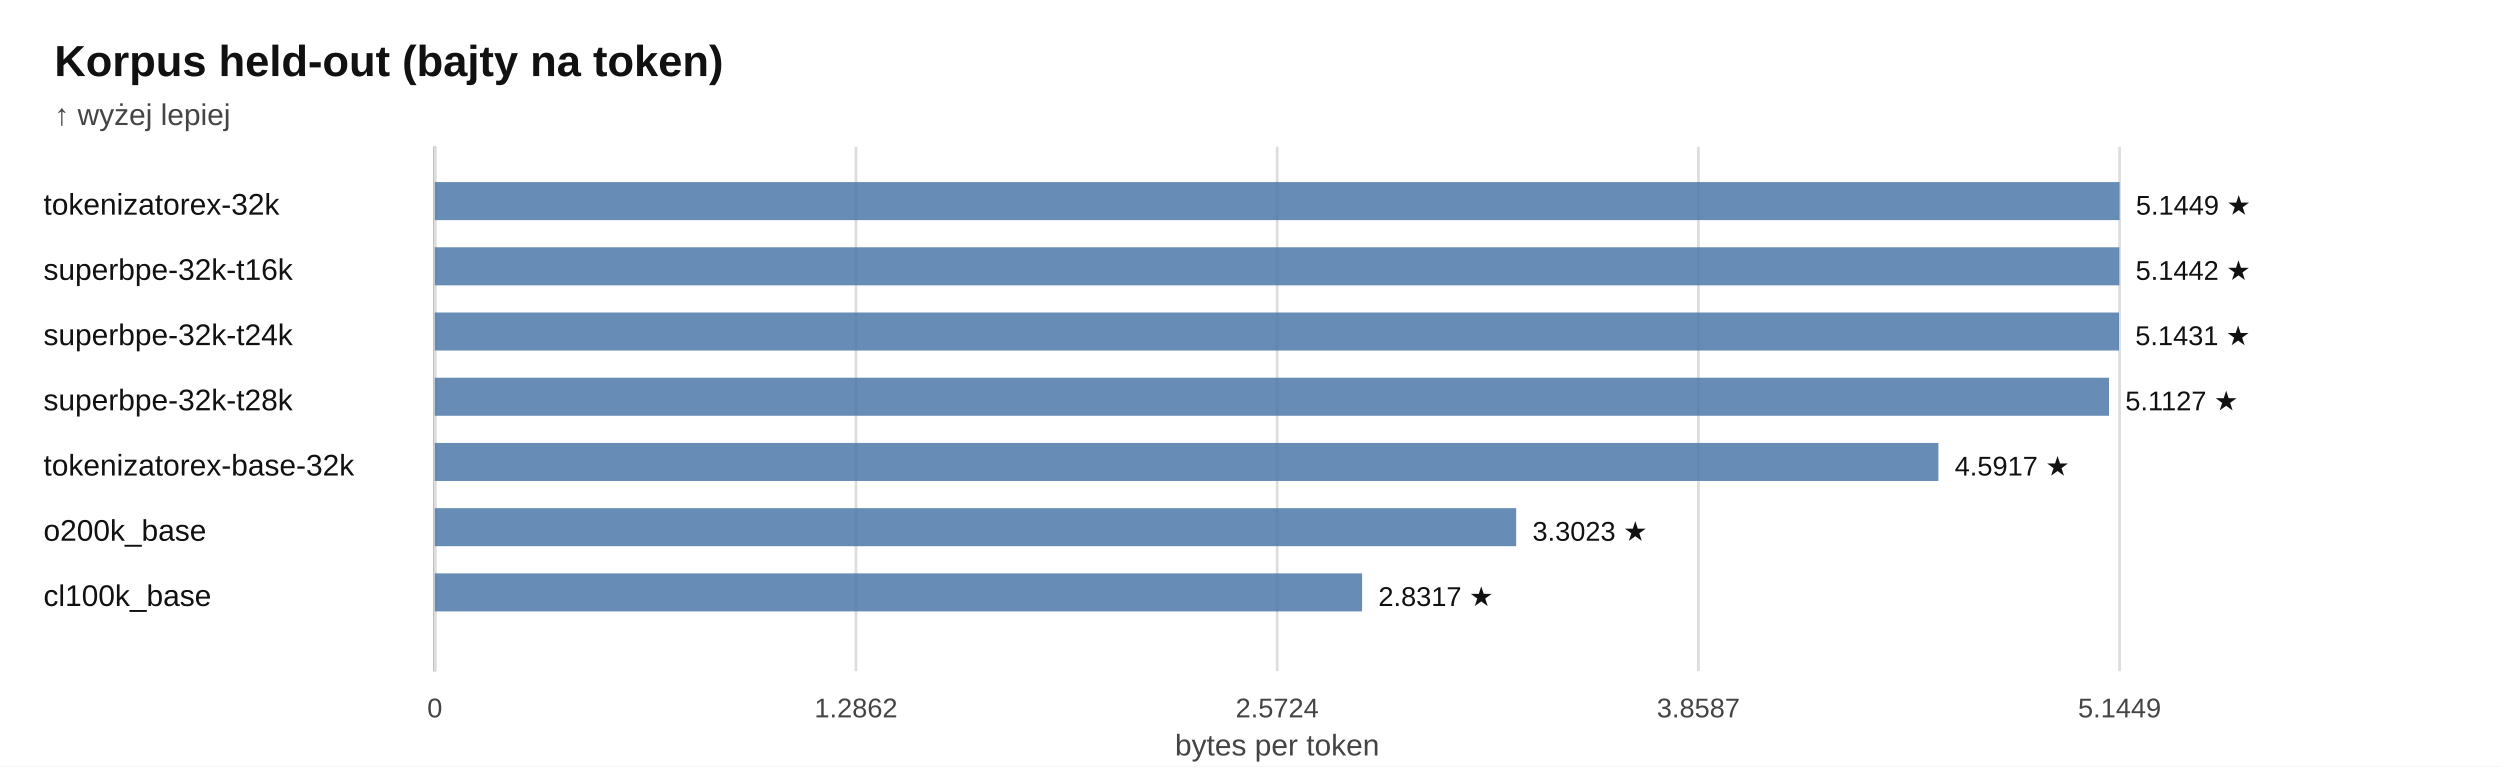
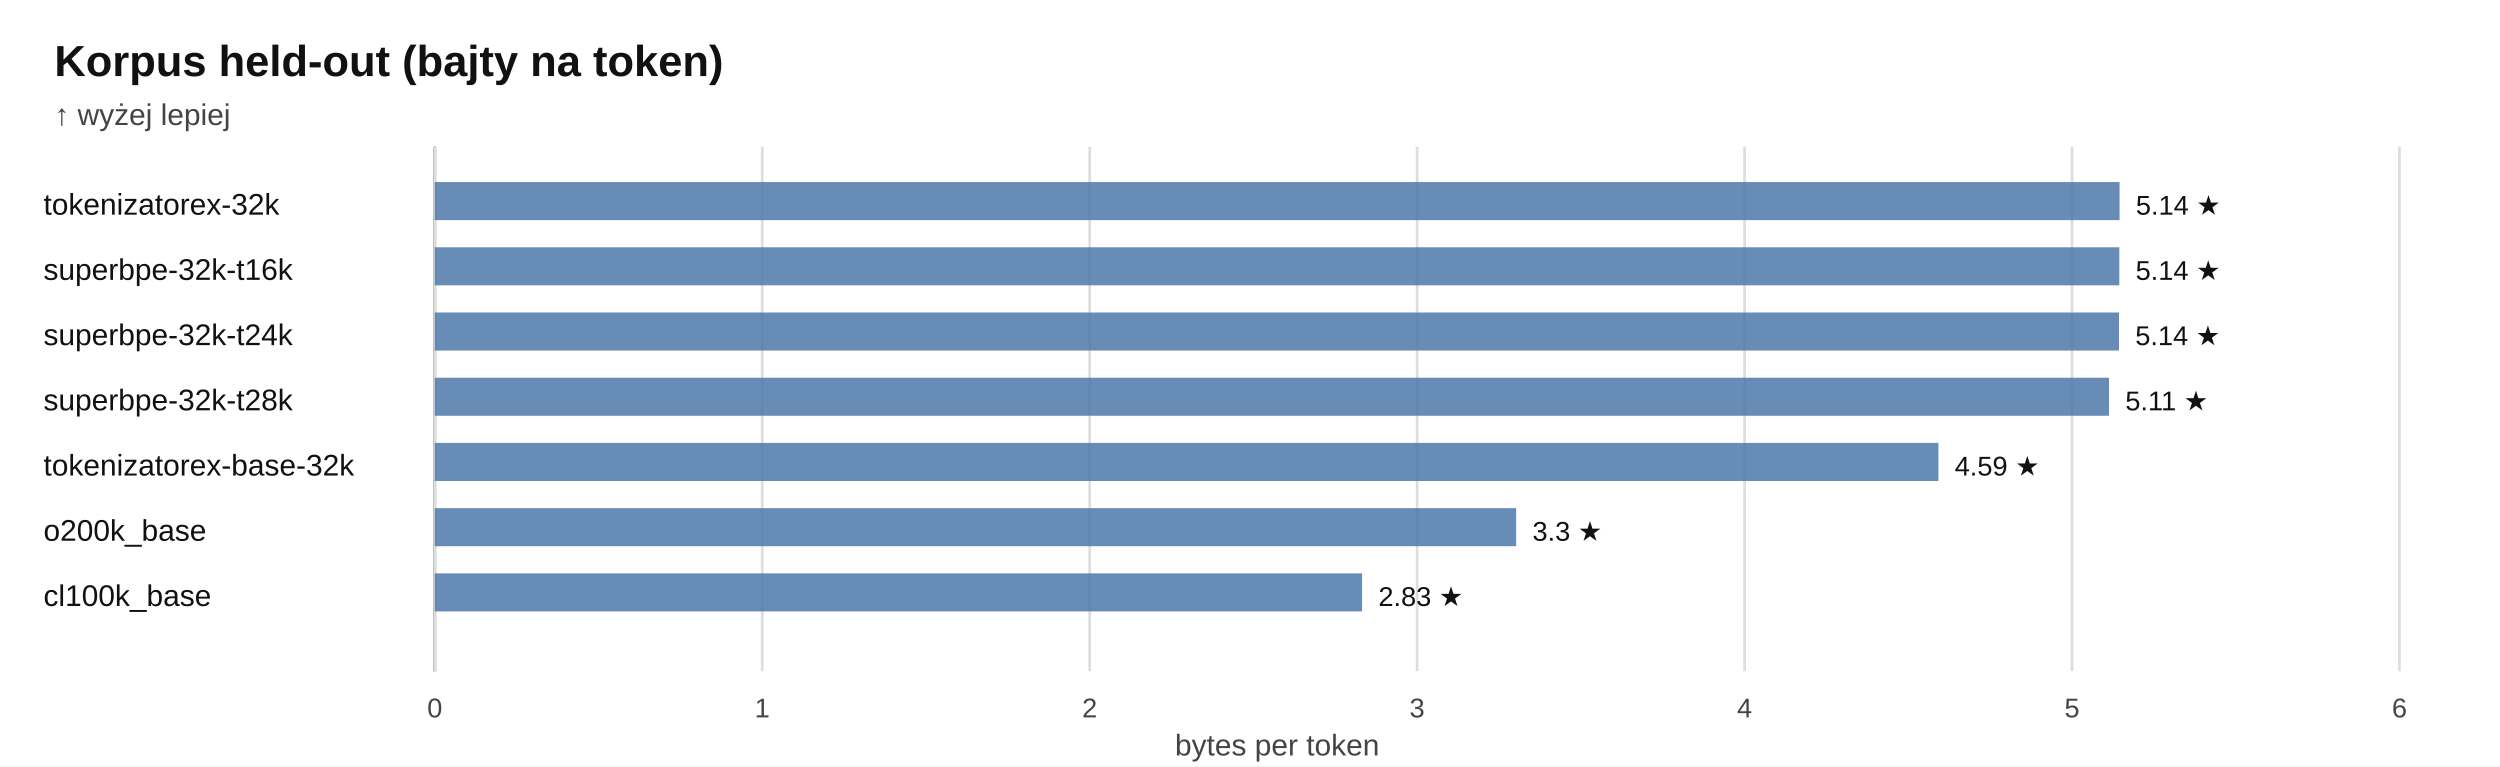
<svg xmlns="http://www.w3.org/2000/svg" width="920" height="282" viewBox="0 0 920 282" font-family="Arial, sans-serif">
  <rect width="100%" height="100%" fill="white" />
  <text x="20" y="28" font-size="16" font-weight="bold" fill="#111">Korpus held-out (bajty na token)</text>
  <text x="20" y="46" font-size="11" fill="#444">↑ wyżej lepiej</text>
  <line x1="160" y1="54" x2="160" y2="247" stroke="#555" />
  <line x1="160.0" y1="54" x2="160.0" y2="247" stroke="#ddd" />
  <text x="160.0" y="264" font-size="10" text-anchor="middle" fill="#444">0</text>
-   <line x1="315.0" y1="54" x2="315.0" y2="247" stroke="#ddd" />
-   <text x="315.0" y="264" font-size="10" text-anchor="middle" fill="#444">1.2862</text>
-   <line x1="470.0" y1="54" x2="470.0" y2="247" stroke="#ddd" />
-   <text x="470.0" y="264" font-size="10" text-anchor="middle" fill="#444">2.5724</text>
-   <line x1="625.0" y1="54" x2="625.0" y2="247" stroke="#ddd" />
-   <text x="625.0" y="264" font-size="10" text-anchor="middle" fill="#444">3.8587</text>
-   <line x1="780.0" y1="54" x2="780.0" y2="247" stroke="#ddd" />
-   <text x="780.0" y="264" font-size="10" text-anchor="middle" fill="#444">5.1449</text>
+   <line x1="280.5" y1="54" x2="280.5" y2="247" stroke="#ddd" />
+   <text x="280.5" y="264" font-size="10" text-anchor="middle" fill="#444">1</text>
+   <line x1="401.0" y1="54" x2="401.0" y2="247" stroke="#ddd" />
+   <text x="401.0" y="264" font-size="10" text-anchor="middle" fill="#444">2</text>
+   <line x1="521.5" y1="54" x2="521.5" y2="247" stroke="#ddd" />
+   <text x="521.5" y="264" font-size="10" text-anchor="middle" fill="#444">3</text>
+   <line x1="642.0" y1="54" x2="642.0" y2="247" stroke="#ddd" />
+   <text x="642.0" y="264" font-size="10" text-anchor="middle" fill="#444">4</text>
+   <line x1="762.5" y1="54" x2="762.5" y2="247" stroke="#ddd" />
+   <text x="762.5" y="264" font-size="10" text-anchor="middle" fill="#444">5</text>
+   <line x1="883.0" y1="54" x2="883.0" y2="247" stroke="#ddd" />
+   <text x="883.0" y="264" font-size="10" text-anchor="middle" fill="#444">6</text>
  <text x="470.0" y="278" font-size="11" text-anchor="middle" fill="#444">bytes per token</text>
  <text x="16" y="79" font-size="11" fill="#111">tokenizatorex-32k</text>
  <rect x="160" y="67" width="620.00" height="14" fill="#4c78a8" opacity="0.85" />
-   <text x="786.00" y="79" font-size="10" fill="#111">5.1449 ★</text>
+   <text x="786.00" y="79" font-size="10" fill="#111">5.14 ★</text>
  <text x="16" y="103" font-size="11" fill="#111">superbpe-32k-t16k</text>
  <rect x="160" y="91" width="619.91" height="14" fill="#4c78a8" opacity="0.85" />
-   <text x="785.91" y="103" font-size="10" fill="#111">5.1442 ★</text>
+   <text x="785.91" y="103" font-size="10" fill="#111">5.14 ★</text>
  <text x="16" y="127" font-size="11" fill="#111">superbpe-32k-t24k</text>
  <rect x="160" y="115" width="619.79" height="14" fill="#4c78a8" opacity="0.85" />
-   <text x="785.79" y="127" font-size="10" fill="#111">5.1431 ★</text>
+   <text x="785.79" y="127" font-size="10" fill="#111">5.14 ★</text>
  <text x="16" y="151" font-size="11" fill="#111">superbpe-32k-t28k</text>
  <rect x="160" y="139" width="616.12" height="14" fill="#4c78a8" opacity="0.85" />
-   <text x="782.12" y="151" font-size="10" fill="#111">5.1127 ★</text>
+   <text x="782.12" y="151" font-size="10" fill="#111">5.11 ★</text>
  <text x="16" y="175" font-size="11" fill="#111">tokenizatorex-base-32k</text>
  <rect x="160" y="163" width="553.33" height="14" fill="#4c78a8" opacity="0.85" />
-   <text x="719.33" y="175" font-size="10" fill="#111">4.5917 ★</text>
+   <text x="719.33" y="175" font-size="10" fill="#111">4.59 ★</text>
  <text x="16" y="199" font-size="11" fill="#111">o200k_base</text>
  <rect x="160" y="187" width="397.95" height="14" fill="#4c78a8" opacity="0.85" />
-   <text x="563.95" y="199" font-size="10" fill="#111">3.3023 ★</text>
+   <text x="563.95" y="199" font-size="10" fill="#111">3.3 ★</text>
  <text x="16" y="223" font-size="11" fill="#111">cl100k_base</text>
  <rect x="160" y="211" width="341.25" height="14" fill="#4c78a8" opacity="0.85" />
-   <text x="507.25" y="223" font-size="10" fill="#111">2.8317 ★</text>
+   <text x="507.25" y="223" font-size="10" fill="#111">2.83 ★</text>
</svg>
